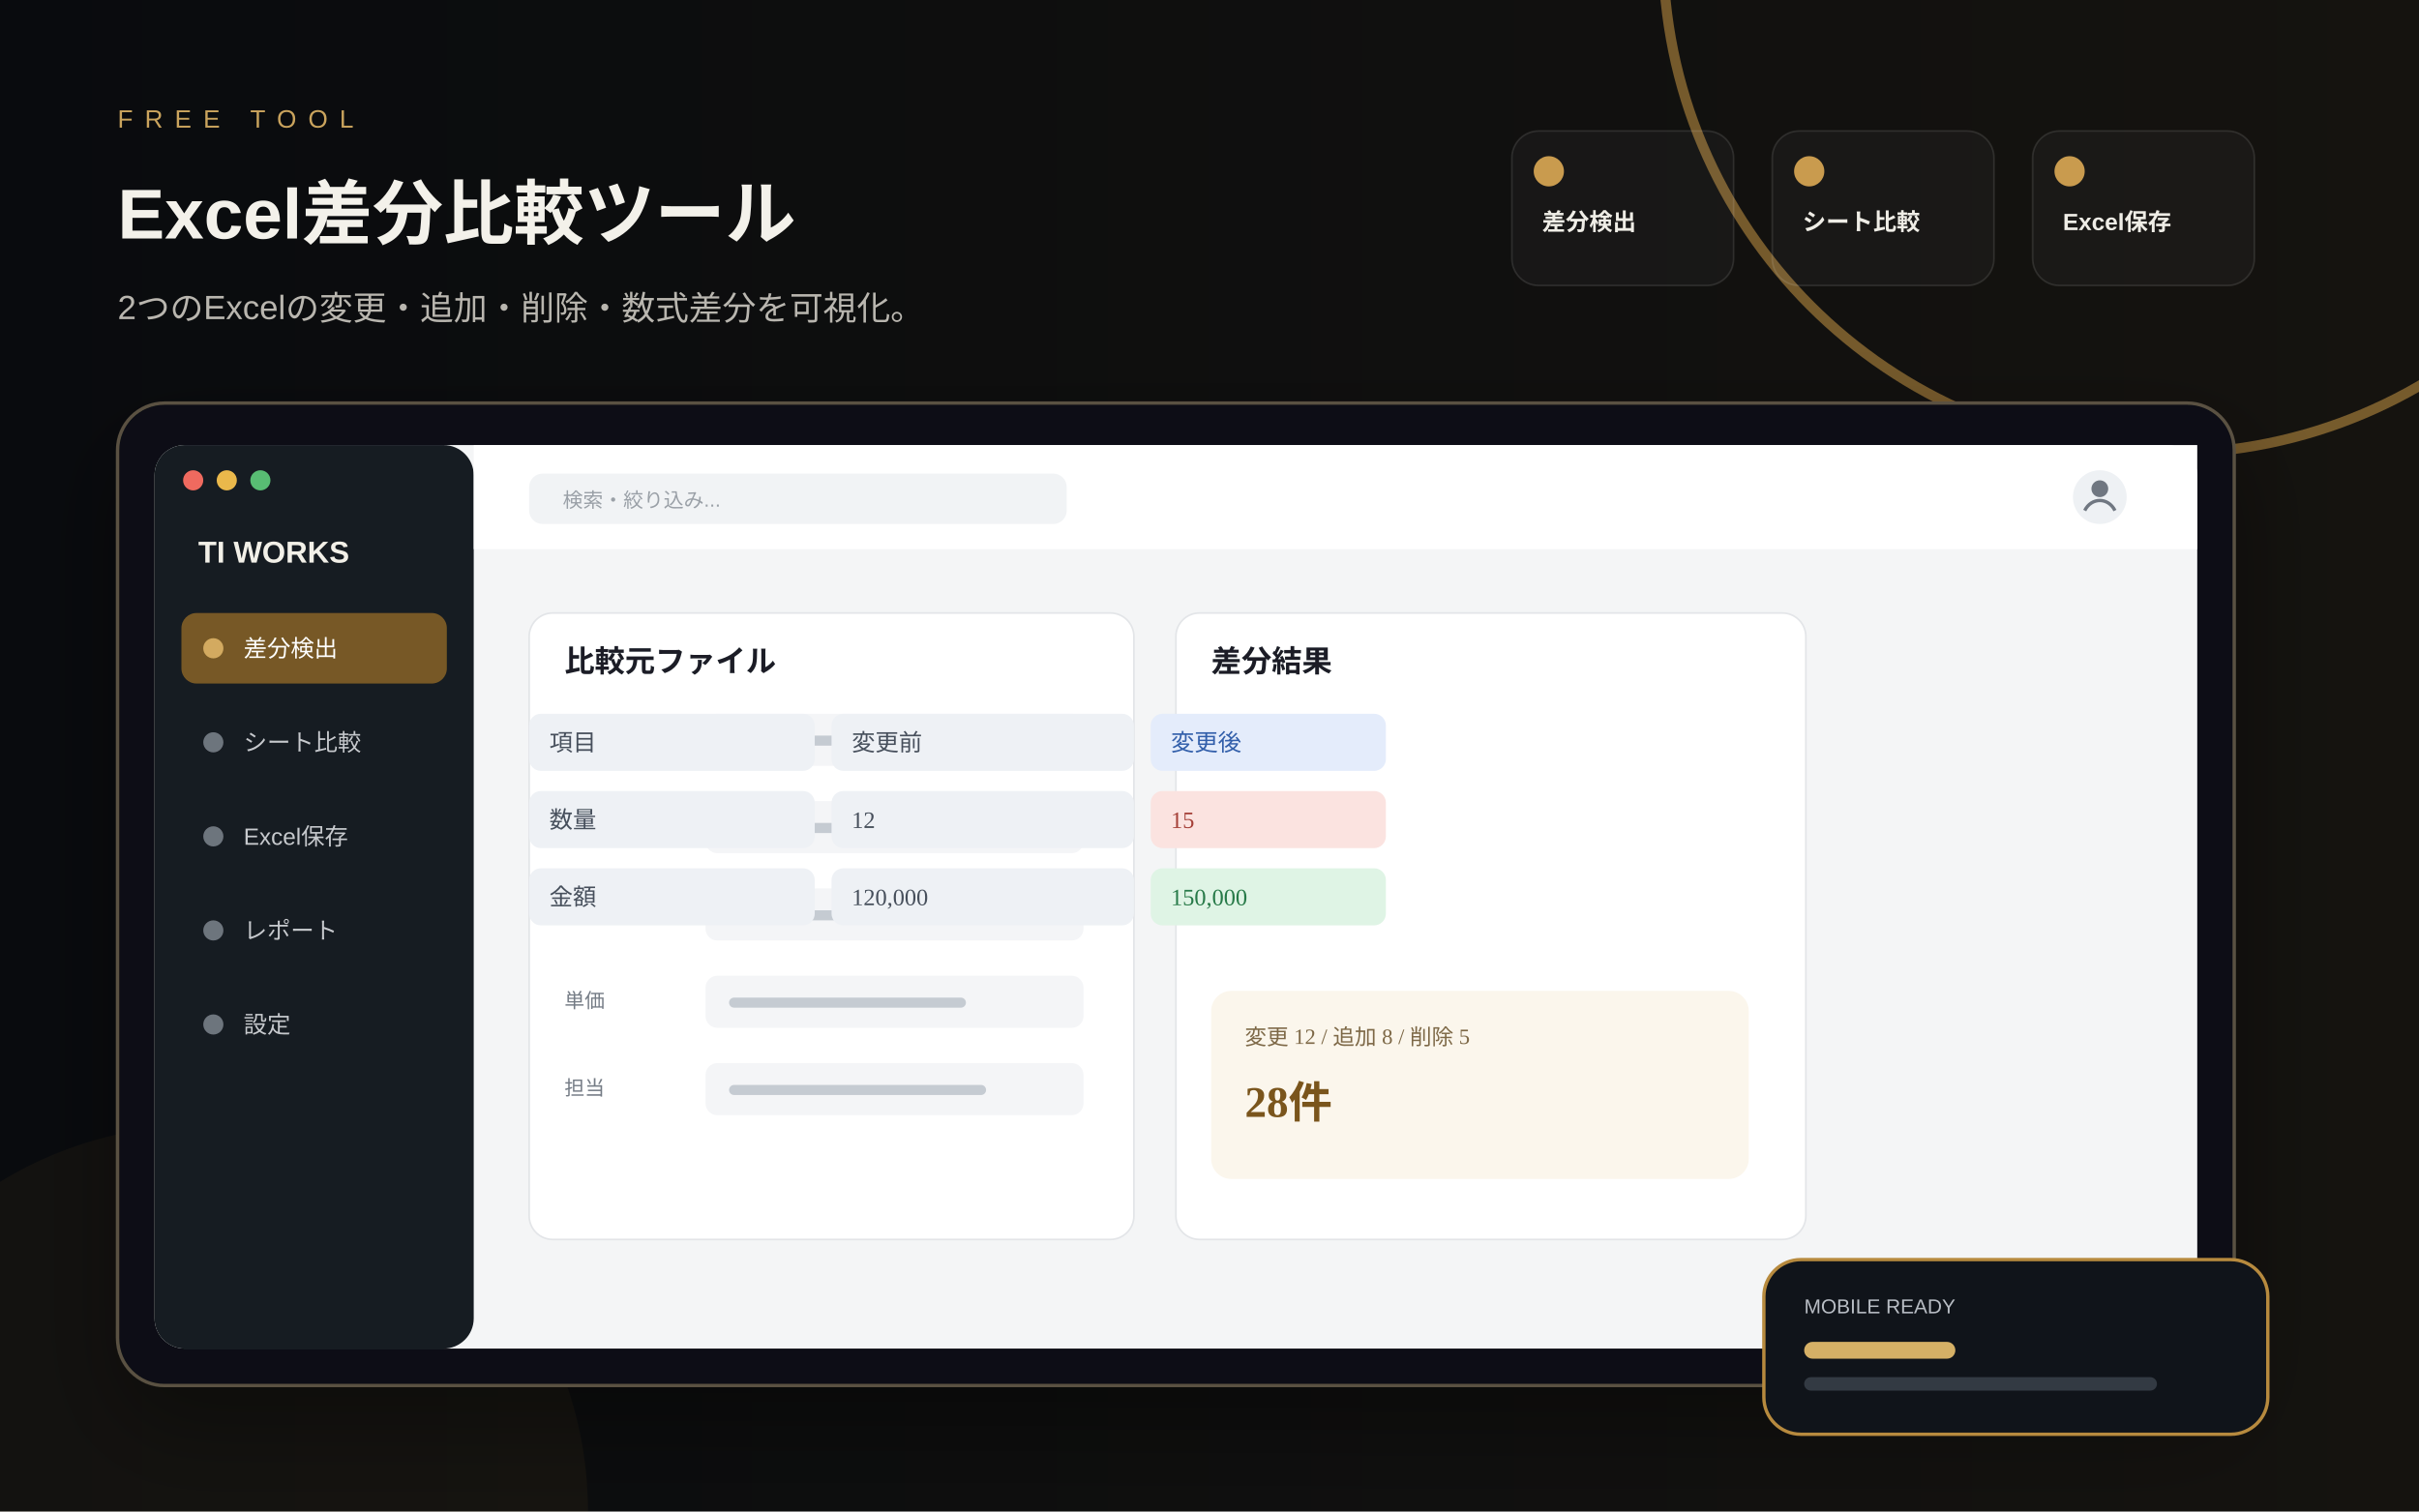
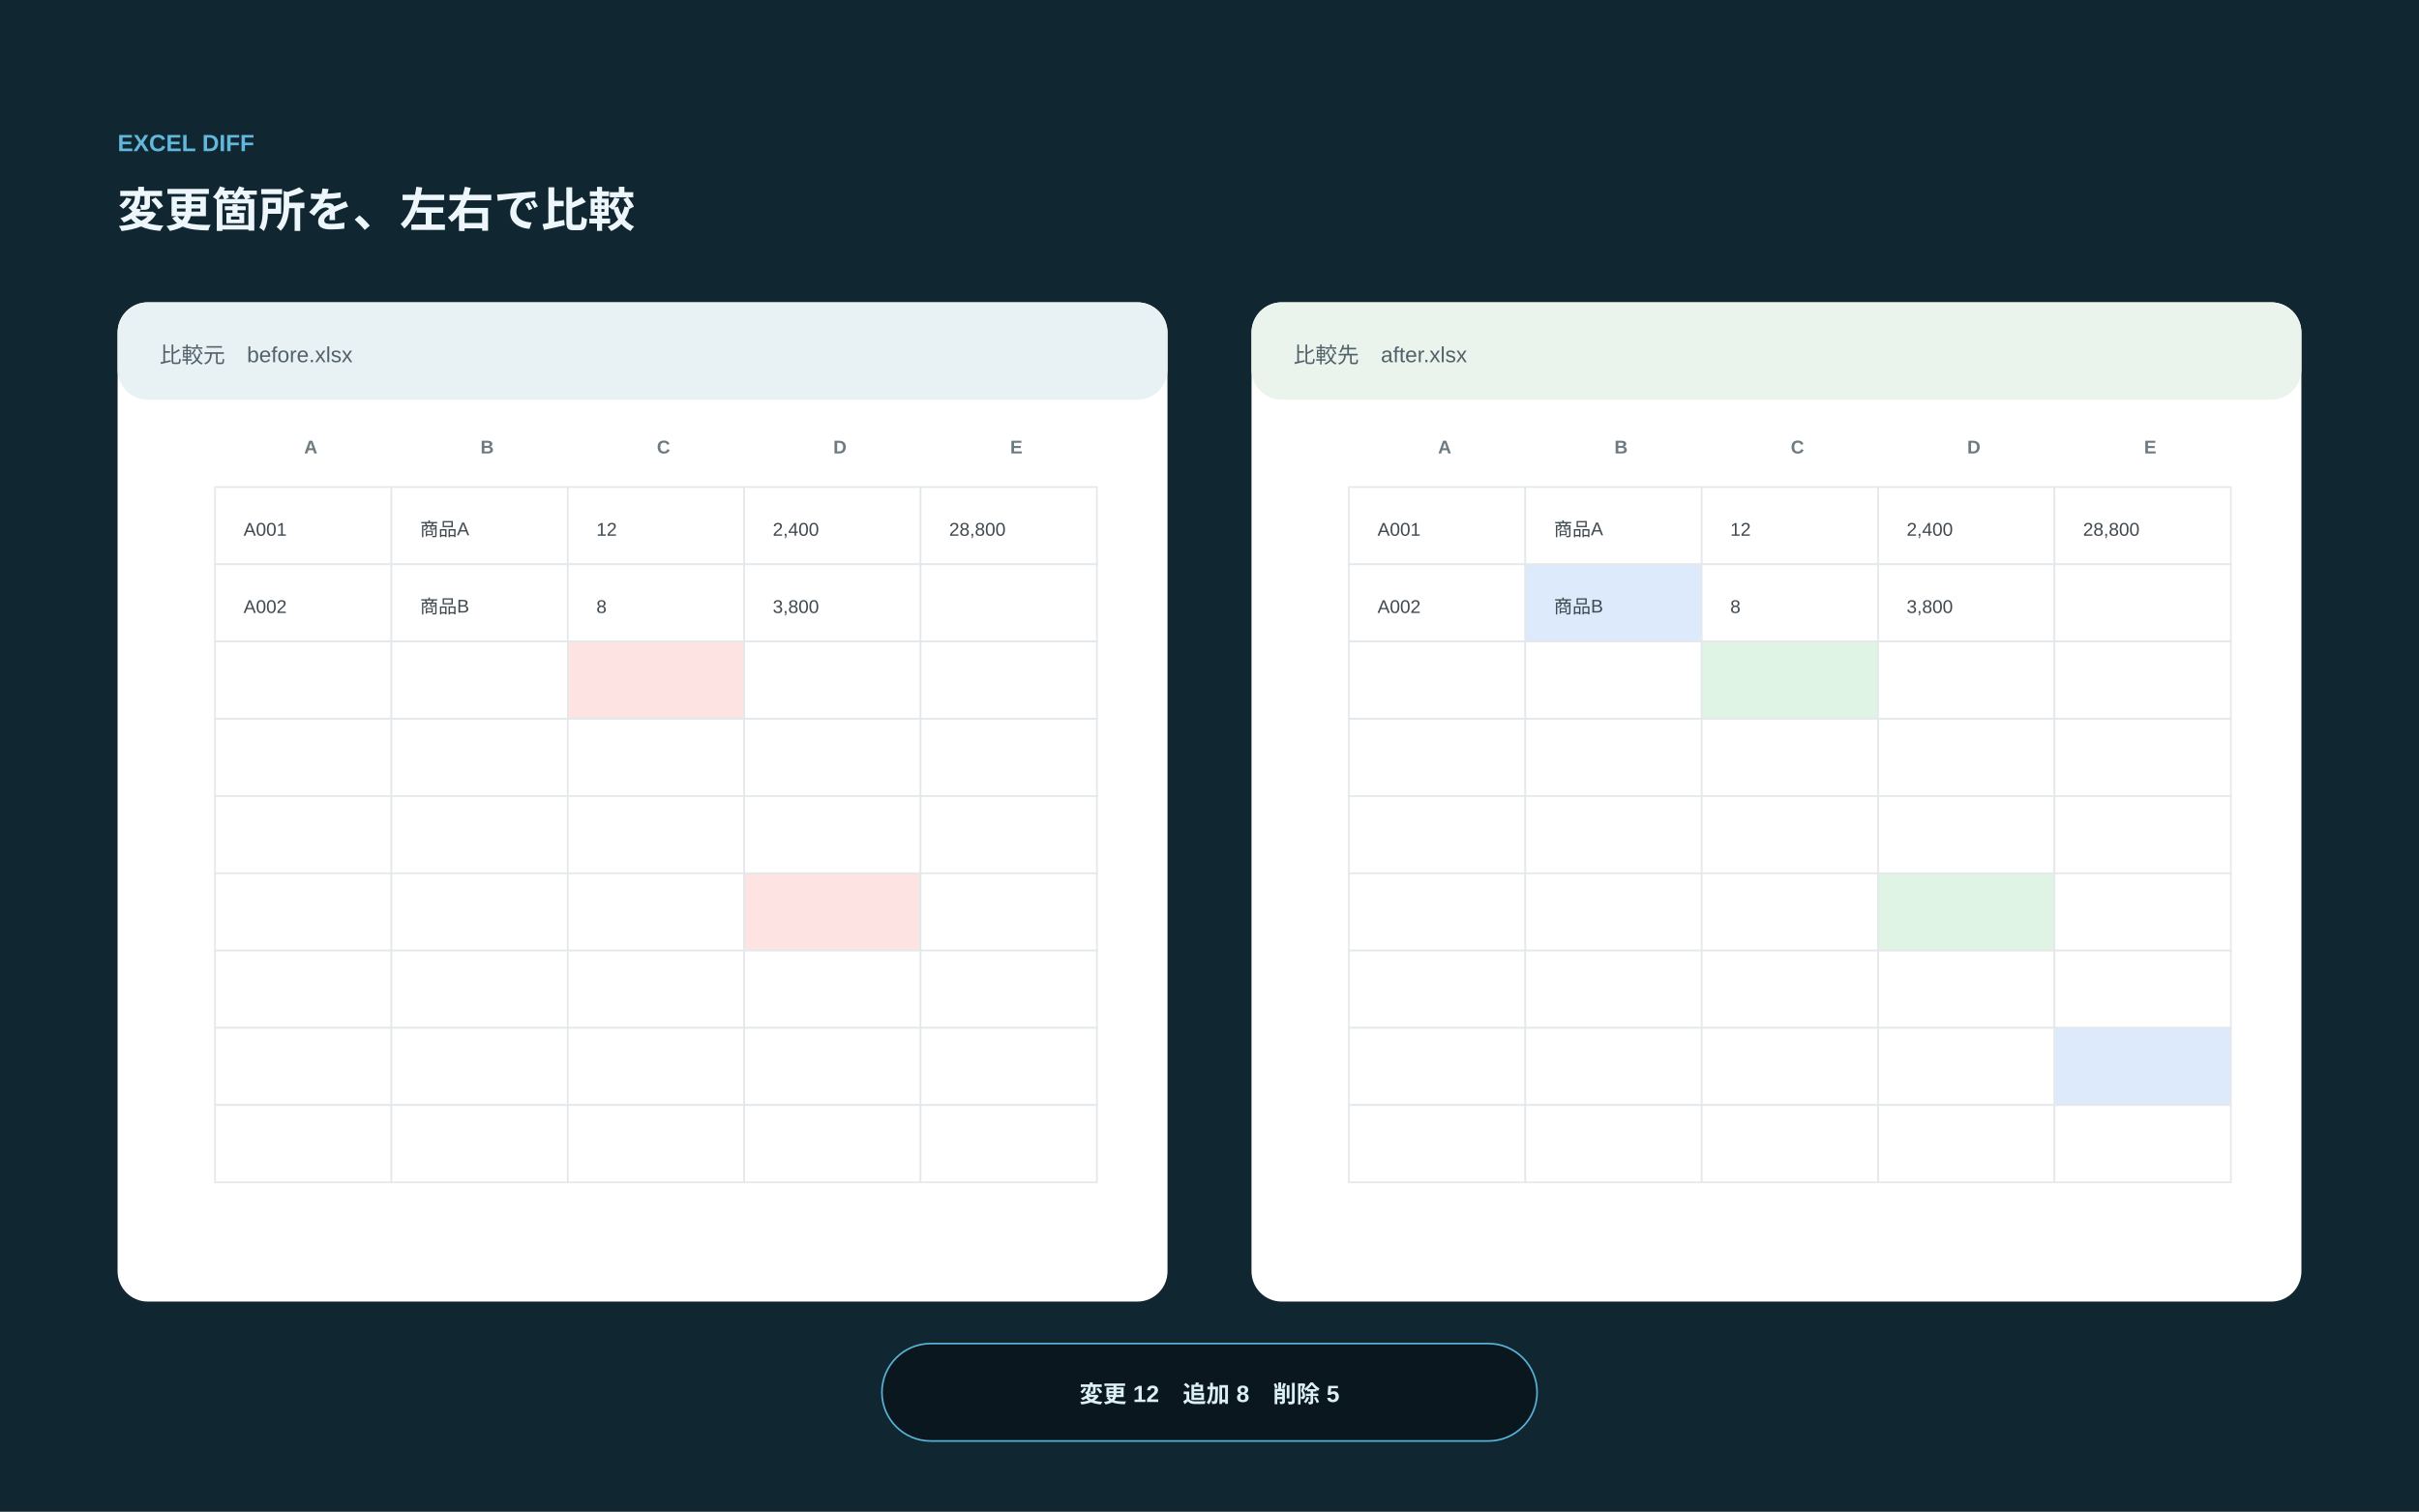
<svg xmlns="http://www.w3.org/2000/svg" width="1440" height="900" viewBox="0 0 1440 900" role="img" aria-labelledby="t d">
-   <defs>
-     <linearGradient id="bg" x1="0" x2="1">
-       <stop stop-color="#090b0e" />
-       <stop offset="1" stop-color="#15130f" />
-     </linearGradient>
-     <linearGradient id="gold" x1="0" x2="1">
-       <stop stop-color="#d9b66d" />
-       <stop offset="1" stop-color="#9d6c20" />
-     </linearGradient>
-     <filter id="shadow" x="-20%" y="-20%" width="140%" height="140%">
-       <feDropShadow dx="0" dy="24" stdDeviation="28" flood-color="#000" flood-opacity=".35" />
-     </filter>
-   </defs>
-   <rect width="1440" height="900" fill="url(#bg)" />
-   <circle cx="1290" cy="-30" r="300" fill="none" stroke="#c79543" stroke-width="6" opacity=".55" />
-   <circle cx="120" cy="900" r="230" fill="#b9872f" opacity=".06" />
-   <text x="70" y="76" font-family="Arial,'Noto Sans JP',sans-serif" font-size="15" letter-spacing="7" fill="#caa45d">FREE TOOL</text>
-   <text x="70" y="142" font-family="Arial,'Noto Sans JP',sans-serif" font-size="42" font-weight="700" fill="#f3f1ea">Excel差分比較ツール</text>
-   <text x="70" y="190" font-family="Arial,'Noto Sans JP',sans-serif" font-size="20" fill="#b9b6af">2つのExcelの変更・追加・削除・数式差分を可視化。</text>
-   <g transform="translate(900 78)">
-     <rect width="132" height="92" rx="16" fill="#ffffff08" stroke="#ffffff1b" />
-     <circle cx="22" cy="24" r="9" fill="#c99b4e" />
-     <text x="18" y="59" font-family="Arial,'Noto Sans JP',sans-serif" font-size="14" font-weight="700" fill="#efede6">差分検出</text>
+   <rect width="1440" height="900" fill="#0e2430" />
+   <rect width="1440" height="900" fill="#102630" />
+   <text x="70" y="90" font-family="Arial,'Noto Sans JP',sans-serif" font-size="14" font-weight="700" fill="#62b8dc" text-anchor="start">EXCEL DIFF</text>
+   <text x="70" y="135" font-family="Arial,'Noto Sans JP',sans-serif" font-size="28" font-weight="700" fill="#edf7fb" text-anchor="start">変更箇所を、左右で比較</text>
+   <g>
+     <rect x="70" y="180" width="625" height="595" rx="18" fill="#fff" />
+     <rect x="70" y="180" width="625" height="58" rx="18" fill="#e8f1f4" />
+     <text x="95" y="216" font-family="Arial,'Noto Sans JP',sans-serif" font-size="13" fill="#52616a">比較元　before.xlsx</text>
+     <text x="185" y="270" font-family="Arial,'Noto Sans JP',sans-serif" font-size="11" font-weight="700" fill="#6e7a81" text-anchor="middle">A</text>
+     <text x="290" y="270" font-family="Arial,'Noto Sans JP',sans-serif" font-size="11" font-weight="700" fill="#6e7a81" text-anchor="middle">B</text>
+     <text x="395" y="270" font-family="Arial,'Noto Sans JP',sans-serif" font-size="11" font-weight="700" fill="#6e7a81" text-anchor="middle">C</text>
+     <text x="500" y="270" font-family="Arial,'Noto Sans JP',sans-serif" font-size="11" font-weight="700" fill="#6e7a81" text-anchor="middle">D</text>
+     <text x="605" y="270" font-family="Arial,'Noto Sans JP',sans-serif" font-size="11" font-weight="700" fill="#6e7a81" text-anchor="middle">E</text>
+     <rect x="128" y="290" width="105" height="46" fill="#fff" stroke="#e4e8ea" />
+     <rect x="233" y="290" width="105" height="46" fill="#fff" stroke="#e4e8ea" />
+     <rect x="338" y="290" width="105" height="46" fill="#fff" stroke="#e4e8ea" />
+     <rect x="443" y="290" width="105" height="46" fill="#fff" stroke="#e4e8ea" />
+     <rect x="548" y="290" width="105" height="46" fill="#fff" stroke="#e4e8ea" />
+     <rect x="128" y="336" width="105" height="46" fill="#fff" stroke="#e4e8ea" />
+     <rect x="233" y="336" width="105" height="46" fill="#fff" stroke="#e4e8ea" />
+     <rect x="338" y="336" width="105" height="46" fill="#fff" stroke="#e4e8ea" />
+     <rect x="443" y="336" width="105" height="46" fill="#fff" stroke="#e4e8ea" />
+     <rect x="548" y="336" width="105" height="46" fill="#fff" stroke="#e4e8ea" />
+     <rect x="128" y="382" width="105" height="46" fill="#fff" stroke="#e4e8ea" />
+     <rect x="233" y="382" width="105" height="46" fill="#fff" stroke="#e4e8ea" />
+     <rect x="338" y="382" width="105" height="46" fill="#fde4e2" stroke="#e4e8ea" />
+     <rect x="443" y="382" width="105" height="46" fill="#fff" stroke="#e4e8ea" />
+     <rect x="548" y="382" width="105" height="46" fill="#fff" stroke="#e4e8ea" />
+     <rect x="128" y="428" width="105" height="46" fill="#fff" stroke="#e4e8ea" />
+     <rect x="233" y="428" width="105" height="46" fill="#fff" stroke="#e4e8ea" />
+     <rect x="338" y="428" width="105" height="46" fill="#fff" stroke="#e4e8ea" />
+     <rect x="443" y="428" width="105" height="46" fill="#fff" stroke="#e4e8ea" />
+     <rect x="548" y="428" width="105" height="46" fill="#fff" stroke="#e4e8ea" />
+     <rect x="128" y="474" width="105" height="46" fill="#fff" stroke="#e4e8ea" />
+     <rect x="233" y="474" width="105" height="46" fill="#fff" stroke="#e4e8ea" />
+     <rect x="338" y="474" width="105" height="46" fill="#fff" stroke="#e4e8ea" />
+     <rect x="443" y="474" width="105" height="46" fill="#fff" stroke="#e4e8ea" />
+     <rect x="548" y="474" width="105" height="46" fill="#fff" stroke="#e4e8ea" />
+     <rect x="128" y="520" width="105" height="46" fill="#fff" stroke="#e4e8ea" />
+     <rect x="233" y="520" width="105" height="46" fill="#fff" stroke="#e4e8ea" />
+     <rect x="338" y="520" width="105" height="46" fill="#fff" stroke="#e4e8ea" />
+     <rect x="443" y="520" width="105" height="46" fill="#fde4e2" stroke="#e4e8ea" />
+     <rect x="548" y="520" width="105" height="46" fill="#fff" stroke="#e4e8ea" />
+     <rect x="128" y="566" width="105" height="46" fill="#fff" stroke="#e4e8ea" />
+     <rect x="233" y="566" width="105" height="46" fill="#fff" stroke="#e4e8ea" />
+     <rect x="338" y="566" width="105" height="46" fill="#fff" stroke="#e4e8ea" />
+     <rect x="443" y="566" width="105" height="46" fill="#fff" stroke="#e4e8ea" />
+     <rect x="548" y="566" width="105" height="46" fill="#fff" stroke="#e4e8ea" />
+     <rect x="128" y="612" width="105" height="46" fill="#fff" stroke="#e4e8ea" />
+     <rect x="233" y="612" width="105" height="46" fill="#fff" stroke="#e4e8ea" />
+     <rect x="338" y="612" width="105" height="46" fill="#fff" stroke="#e4e8ea" />
+     <rect x="443" y="612" width="105" height="46" fill="#fff" stroke="#e4e8ea" />
+     <rect x="548" y="612" width="105" height="46" fill="#fff" stroke="#e4e8ea" />
+     <rect x="128" y="658" width="105" height="46" fill="#fff" stroke="#e4e8ea" />
+     <rect x="233" y="658" width="105" height="46" fill="#fff" stroke="#e4e8ea" />
+     <rect x="338" y="658" width="105" height="46" fill="#fff" stroke="#e4e8ea" />
+     <rect x="443" y="658" width="105" height="46" fill="#fff" stroke="#e4e8ea" />
+     <rect x="548" y="658" width="105" height="46" fill="#fff" stroke="#e4e8ea" />
+     <text x="145" y="319" font-family="Arial,'Noto Sans JP',sans-serif" font-size="11" font-weight="500" fill="#3f4950" text-anchor="start">A001</text>
+     <text x="250" y="319" font-family="Arial,'Noto Sans JP',sans-serif" font-size="11" font-weight="500" fill="#3f4950" text-anchor="start">商品A</text>
+     <text x="355" y="319" font-family="Arial,'Noto Sans JP',sans-serif" font-size="11" font-weight="500" fill="#3f4950" text-anchor="start">12</text>
+     <text x="460" y="319" font-family="Arial,'Noto Sans JP',sans-serif" font-size="11" font-weight="500" fill="#3f4950" text-anchor="start">2,400</text>
+     <text x="565" y="319" font-family="Arial,'Noto Sans JP',sans-serif" font-size="11" font-weight="500" fill="#3f4950" text-anchor="start">28,800</text>
+     <text x="145" y="365" font-family="Arial,'Noto Sans JP',sans-serif" font-size="11" font-weight="500" fill="#3f4950" text-anchor="start">A002</text>
+     <text x="250" y="365" font-family="Arial,'Noto Sans JP',sans-serif" font-size="11" font-weight="500" fill="#3f4950" text-anchor="start">商品B</text>
+     <text x="355" y="365" font-family="Arial,'Noto Sans JP',sans-serif" font-size="11" font-weight="500" fill="#3f4950" text-anchor="start">8</text>
+     <text x="460" y="365" font-family="Arial,'Noto Sans JP',sans-serif" font-size="11" font-weight="500" fill="#3f4950" text-anchor="start">3,800</text>
  </g>
-   <g transform="translate(1055 78)">
-     <rect width="132" height="92" rx="16" fill="#ffffff08" stroke="#ffffff1b" />
-     <circle cx="22" cy="24" r="9" fill="#c99b4e" />
-     <text x="18" y="59" font-family="Arial,'Noto Sans JP',sans-serif" font-size="14" font-weight="700" fill="#efede6">シート比較</text>
+   <g>
+     <rect x="745" y="180" width="625" height="595" rx="18" fill="#fff" />
+     <rect x="745" y="180" width="625" height="58" rx="18" fill="#eaf4ec" />
+     <text x="770" y="216" font-family="Arial,'Noto Sans JP',sans-serif" font-size="13" fill="#52616a">比較先　after.xlsx</text>
+     <text x="860" y="270" font-family="Arial,'Noto Sans JP',sans-serif" font-size="11" font-weight="700" fill="#6e7a81" text-anchor="middle">A</text>
+     <text x="965" y="270" font-family="Arial,'Noto Sans JP',sans-serif" font-size="11" font-weight="700" fill="#6e7a81" text-anchor="middle">B</text>
+     <text x="1070" y="270" font-family="Arial,'Noto Sans JP',sans-serif" font-size="11" font-weight="700" fill="#6e7a81" text-anchor="middle">C</text>
+     <text x="1175" y="270" font-family="Arial,'Noto Sans JP',sans-serif" font-size="11" font-weight="700" fill="#6e7a81" text-anchor="middle">D</text>
+     <text x="1280" y="270" font-family="Arial,'Noto Sans JP',sans-serif" font-size="11" font-weight="700" fill="#6e7a81" text-anchor="middle">E</text>
+     <rect x="803" y="290" width="105" height="46" fill="#fff" stroke="#e4e8ea" />
+     <rect x="908" y="290" width="105" height="46" fill="#fff" stroke="#e4e8ea" />
+     <rect x="1013" y="290" width="105" height="46" fill="#fff" stroke="#e4e8ea" />
+     <rect x="1118" y="290" width="105" height="46" fill="#fff" stroke="#e4e8ea" />
+     <rect x="1223" y="290" width="105" height="46" fill="#fff" stroke="#e4e8ea" />
+     <rect x="803" y="336" width="105" height="46" fill="#fff" stroke="#e4e8ea" />
+     <rect x="908" y="336" width="105" height="46" fill="#dceafb" stroke="#e4e8ea" />
+     <rect x="1013" y="336" width="105" height="46" fill="#fff" stroke="#e4e8ea" />
+     <rect x="1118" y="336" width="105" height="46" fill="#fff" stroke="#e4e8ea" />
+     <rect x="1223" y="336" width="105" height="46" fill="#fff" stroke="#e4e8ea" />
+     <rect x="803" y="382" width="105" height="46" fill="#fff" stroke="#e4e8ea" />
+     <rect x="908" y="382" width="105" height="46" fill="#fff" stroke="#e4e8ea" />
+     <rect x="1013" y="382" width="105" height="46" fill="#dff4e4" stroke="#e4e8ea" />
+     <rect x="1118" y="382" width="105" height="46" fill="#fff" stroke="#e4e8ea" />
+     <rect x="1223" y="382" width="105" height="46" fill="#fff" stroke="#e4e8ea" />
+     <rect x="803" y="428" width="105" height="46" fill="#fff" stroke="#e4e8ea" />
+     <rect x="908" y="428" width="105" height="46" fill="#fff" stroke="#e4e8ea" />
+     <rect x="1013" y="428" width="105" height="46" fill="#fff" stroke="#e4e8ea" />
+     <rect x="1118" y="428" width="105" height="46" fill="#fff" stroke="#e4e8ea" />
+     <rect x="1223" y="428" width="105" height="46" fill="#fff" stroke="#e4e8ea" />
+     <rect x="803" y="474" width="105" height="46" fill="#fff" stroke="#e4e8ea" />
+     <rect x="908" y="474" width="105" height="46" fill="#fff" stroke="#e4e8ea" />
+     <rect x="1013" y="474" width="105" height="46" fill="#fff" stroke="#e4e8ea" />
+     <rect x="1118" y="474" width="105" height="46" fill="#fff" stroke="#e4e8ea" />
+     <rect x="1223" y="474" width="105" height="46" fill="#fff" stroke="#e4e8ea" />
+     <rect x="803" y="520" width="105" height="46" fill="#fff" stroke="#e4e8ea" />
+     <rect x="908" y="520" width="105" height="46" fill="#fff" stroke="#e4e8ea" />
+     <rect x="1013" y="520" width="105" height="46" fill="#fff" stroke="#e4e8ea" />
+     <rect x="1118" y="520" width="105" height="46" fill="#dff4e4" stroke="#e4e8ea" />
+     <rect x="1223" y="520" width="105" height="46" fill="#fff" stroke="#e4e8ea" />
+     <rect x="803" y="566" width="105" height="46" fill="#fff" stroke="#e4e8ea" />
+     <rect x="908" y="566" width="105" height="46" fill="#fff" stroke="#e4e8ea" />
+     <rect x="1013" y="566" width="105" height="46" fill="#fff" stroke="#e4e8ea" />
+     <rect x="1118" y="566" width="105" height="46" fill="#fff" stroke="#e4e8ea" />
+     <rect x="1223" y="566" width="105" height="46" fill="#fff" stroke="#e4e8ea" />
+     <rect x="803" y="612" width="105" height="46" fill="#fff" stroke="#e4e8ea" />
+     <rect x="908" y="612" width="105" height="46" fill="#fff" stroke="#e4e8ea" />
+     <rect x="1013" y="612" width="105" height="46" fill="#fff" stroke="#e4e8ea" />
+     <rect x="1118" y="612" width="105" height="46" fill="#fff" stroke="#e4e8ea" />
+     <rect x="1223" y="612" width="105" height="46" fill="#dceafb" stroke="#e4e8ea" />
+     <rect x="803" y="658" width="105" height="46" fill="#fff" stroke="#e4e8ea" />
+     <rect x="908" y="658" width="105" height="46" fill="#fff" stroke="#e4e8ea" />
+     <rect x="1013" y="658" width="105" height="46" fill="#fff" stroke="#e4e8ea" />
+     <rect x="1118" y="658" width="105" height="46" fill="#fff" stroke="#e4e8ea" />
+     <rect x="1223" y="658" width="105" height="46" fill="#fff" stroke="#e4e8ea" />
+     <text x="820" y="319" font-family="Arial,'Noto Sans JP',sans-serif" font-size="11" font-weight="500" fill="#3f4950" text-anchor="start">A001</text>
+     <text x="925" y="319" font-family="Arial,'Noto Sans JP',sans-serif" font-size="11" font-weight="500" fill="#3f4950" text-anchor="start">商品A</text>
+     <text x="1030" y="319" font-family="Arial,'Noto Sans JP',sans-serif" font-size="11" font-weight="500" fill="#3f4950" text-anchor="start">12</text>
+     <text x="1135" y="319" font-family="Arial,'Noto Sans JP',sans-serif" font-size="11" font-weight="500" fill="#3f4950" text-anchor="start">2,400</text>
+     <text x="1240" y="319" font-family="Arial,'Noto Sans JP',sans-serif" font-size="11" font-weight="500" fill="#3f4950" text-anchor="start">28,800</text>
+     <text x="820" y="365" font-family="Arial,'Noto Sans JP',sans-serif" font-size="11" font-weight="500" fill="#3f4950" text-anchor="start">A002</text>
+     <text x="925" y="365" font-family="Arial,'Noto Sans JP',sans-serif" font-size="11" font-weight="500" fill="#3f4950" text-anchor="start">商品B</text>
+     <text x="1030" y="365" font-family="Arial,'Noto Sans JP',sans-serif" font-size="11" font-weight="500" fill="#3f4950" text-anchor="start">8</text>
+     <text x="1135" y="365" font-family="Arial,'Noto Sans JP',sans-serif" font-size="11" font-weight="500" fill="#3f4950" text-anchor="start">3,800</text>
  </g>
-   <g transform="translate(1210 78)">
-     <rect width="132" height="92" rx="16" fill="#ffffff08" stroke="#ffffff1b" />
-     <circle cx="22" cy="24" r="9" fill="#c99b4e" />
-     <text x="18" y="59" font-family="Arial,'Noto Sans JP',sans-serif" font-size="14" font-weight="700" fill="#efede6">Excel保存</text>
-   </g>
-   <g filter="url(#shadow)">
-     <rect x="70" y="240" width="1260" height="585" rx="28" fill="#0b0e12" stroke="#5a5142" stroke-width="2" />
-     <rect x="92" y="265" width="1216" height="538" rx="18" fill="#f4f5f6" />
-     <rect x="92" y="265" width="190" height="538" rx="18" fill="#151a20" />
-     <circle cx="115" cy="286" r="6" fill="#ef6b5e" />
-     <circle cx="135" cy="286" r="6" fill="#eab84c" />
-     <circle cx="155" cy="286" r="6" fill="#58bd73" />
-     <text x="118" y="335" font-family="Arial,'Noto Sans JP',sans-serif" font-size="18" font-weight="700" fill="#f2f0e8">TI WORKS</text>
-     <g>
-       <rect x="108" y="365" width="158" height="42" rx="9" fill="#775925" />
-       <circle cx="127" cy="386" r="6" fill="#d3aa61" />
-       <text x="145" y="391" font-family="Arial,'Noto Sans JP',sans-serif" font-size="14" fill="#fff">差分検出</text>
-     </g>
-     <g>
-       <rect x="108" y="421" width="158" height="42" rx="9" fill="transparent" />
-       <circle cx="127" cy="442" r="6" fill="#6d747d" />
-       <text x="145" y="447" font-family="Arial,'Noto Sans JP',sans-serif" font-size="14" fill="#c6c9cd">シート比較</text>
-     </g>
-     <g>
-       <rect x="108" y="477" width="158" height="42" rx="9" fill="transparent" />
-       <circle cx="127" cy="498" r="6" fill="#6d747d" />
-       <text x="145" y="503" font-family="Arial,'Noto Sans JP',sans-serif" font-size="14" fill="#c6c9cd">Excel保存</text>
-     </g>
-     <g>
-       <rect x="108" y="533" width="158" height="42" rx="9" fill="transparent" />
-       <circle cx="127" cy="554" r="6" fill="#6d747d" />
-       <text x="145" y="559" font-family="Arial,'Noto Sans JP',sans-serif" font-size="14" fill="#c6c9cd">レポート</text>
-     </g>
-     <g>
-       <rect x="108" y="589" width="158" height="42" rx="9" fill="transparent" />
-       <circle cx="127" cy="610" r="6" fill="#6d747d" />
-       <text x="145" y="615" font-family="Arial,'Noto Sans JP',sans-serif" font-size="14" fill="#c6c9cd">設定</text>
-     </g>
-     <rect x="282" y="265" width="1026" height="62" fill="#fff" />
-     <rect x="315" y="282" width="320" height="30" rx="8" fill="#f1f3f5" />
-     <text x="335" y="302" font-family="Arial,'Noto Sans JP',sans-serif" font-size="12" fill="#9aa0a7">検索・絞り込み...</text>
-     <circle cx="1250" cy="296" r="16" fill="#eef1f4" />
-     <circle cx="1250" cy="291" r="5" fill="#6f7781" />
-     <path d="M1241 304c4-8 14-8 18 0" fill="none" stroke="#6f7781" stroke-width="2" />
-     <rect x="315" y="365" width="360" height="373" rx="14" fill="#fff" stroke="#e3e5e8" />
-     <text x="336" y="400" font-size="18" font-weight="700" fill="#1a1f27">比較元ファイル</text>
-     <text x="336" y="444" font-size="12" fill="#747b85">商品コード</text>
-     <rect x="420" y="425" width="225" height="31" rx="7" fill="#f4f5f7" />
-     <rect x="434" y="438" width="105" height="6" rx="3" fill="#c5cbd2" />
-     <text x="336" y="496" font-size="12" fill="#747b85">品名</text>
-     <rect x="420" y="477" width="225" height="31" rx="7" fill="#f4f5f7" />
-     <rect x="434" y="490" width="117" height="6" rx="3" fill="#c5cbd2" />
-     <text x="336" y="548" font-size="12" fill="#747b85">数量</text>
-     <rect x="420" y="529" width="225" height="31" rx="7" fill="#f4f5f7" />
-     <rect x="434" y="542" width="129" height="6" rx="3" fill="#c5cbd2" />
-     <text x="336" y="600" font-size="12" fill="#747b85">単価</text>
-     <rect x="420" y="581" width="225" height="31" rx="7" fill="#f4f5f7" />
-     <rect x="434" y="594" width="141" height="6" rx="3" fill="#c5cbd2" />
-     <text x="336" y="652" font-size="12" fill="#747b85">担当</text>
-     <rect x="420" y="633" width="225" height="31" rx="7" fill="#f4f5f7" />
-     <rect x="434" y="646" width="153" height="6" rx="3" fill="#c5cbd2" />
-     <rect x="700" y="365" width="375" height="373" rx="14" fill="#fff" stroke="#e3e5e8" />
-     <text x="721" y="400" font-size="18" font-weight="700" fill="#1a1f27">差分結果</text>
-     <rect x="315" y="425" width="170" height="34" rx="7" fill="#eef1f5" />
-     <text x="327" y="447" font-size="14" fill="#47505c">項目</text>
-     <rect x="495" y="425" width="180" height="34" rx="7" fill="#eef1f5" />
-     <text x="507" y="447" font-size="14" fill="#47505c">変更前</text>
-     <rect x="685" y="425" width="140" height="34" rx="7" fill="#e4ecfb" />
-     <text x="697" y="447" font-size="14" fill="#315eaa">変更後</text>
-     <rect x="315" y="471" width="170" height="34" rx="7" fill="#eef1f5" />
-     <text x="327" y="493" font-size="14" fill="#47505c">数量</text>
-     <rect x="495" y="471" width="180" height="34" rx="7" fill="#eef1f5" />
-     <text x="507" y="493" font-size="14" fill="#47505c">12</text>
-     <rect x="685" y="471" width="140" height="34" rx="7" fill="#fbe3e0" />
-     <text x="697" y="493" font-size="14" fill="#a54038">15</text>
-     <rect x="315" y="517" width="170" height="34" rx="7" fill="#eef1f5" />
-     <text x="327" y="539" font-size="14" fill="#47505c">金額</text>
-     <rect x="495" y="517" width="180" height="34" rx="7" fill="#eef1f5" />
-     <text x="507" y="539" font-size="14" fill="#47505c">120,000</text>
-     <rect x="685" y="517" width="140" height="34" rx="7" fill="#dff4e5" />
-     <text x="697" y="539" font-size="14" fill="#287a48">150,000</text>
-     <rect x="721" y="590" width="320" height="112" rx="12" fill="#fbf6ec" />
-     <text x="741" y="622" font-size="13" fill="#7d6846">変更 12 / 追加 8 / 削除 5</text>
-     <text x="741" y="665" font-size="26" font-weight="700" fill="#7a551d">28件</text>
-   </g>
-   <rect x="1050" y="750" width="300" height="104" rx="22" fill="#10141a" stroke="#b78a3e" stroke-width="2" />
-   <text x="1074" y="782" font-family="Arial,'Noto Sans JP',sans-serif" font-size="12" fill="#b8bdc4">MOBILE READY</text>
-   <rect x="1074" y="799" width="90" height="10" rx="5" fill="#d5b066" />
-   <rect x="1074" y="820" width="210" height="8" rx="4" fill="#333a43" />
+   <rect x="525" y="800" width="390" height="58" rx="29" fill="#0a171e" stroke="#58b1d5" />
+   <text x="720" y="835" font-family="Arial,'Noto Sans JP',sans-serif" font-size="14" font-weight="700" fill="#dceff6" text-anchor="middle">変更 12　追加 8　削除 5</text>
</svg>
